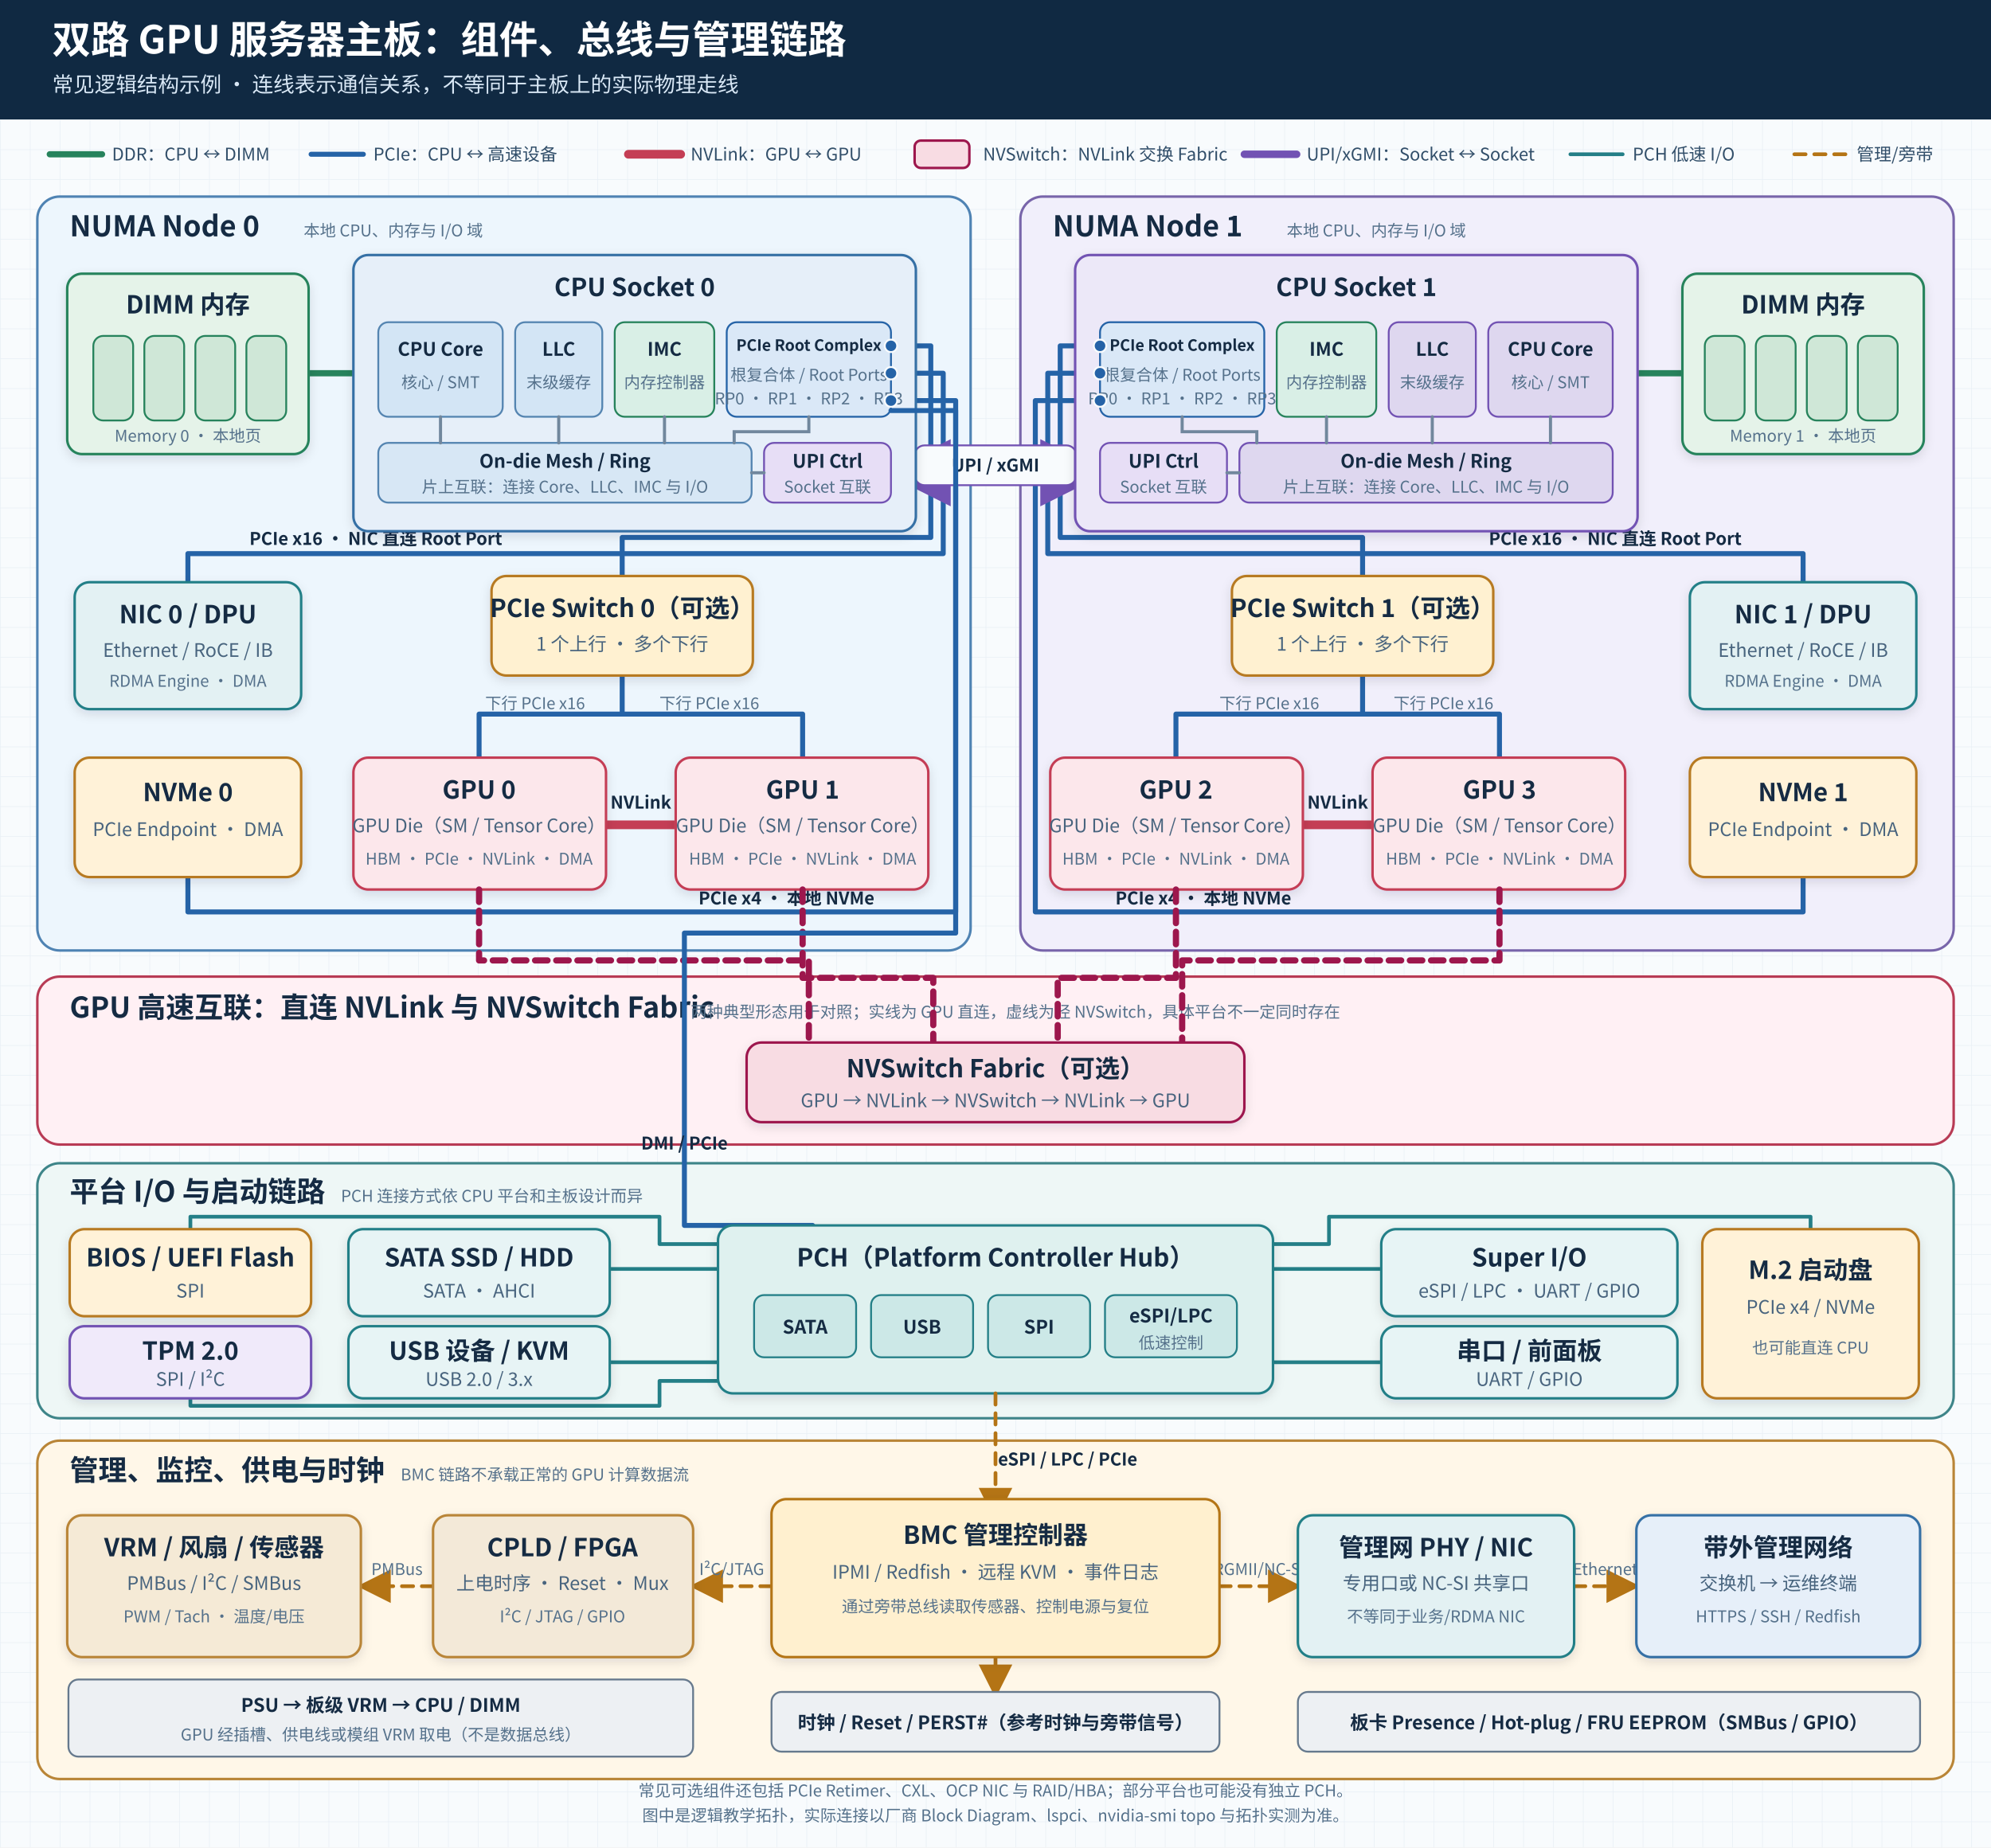
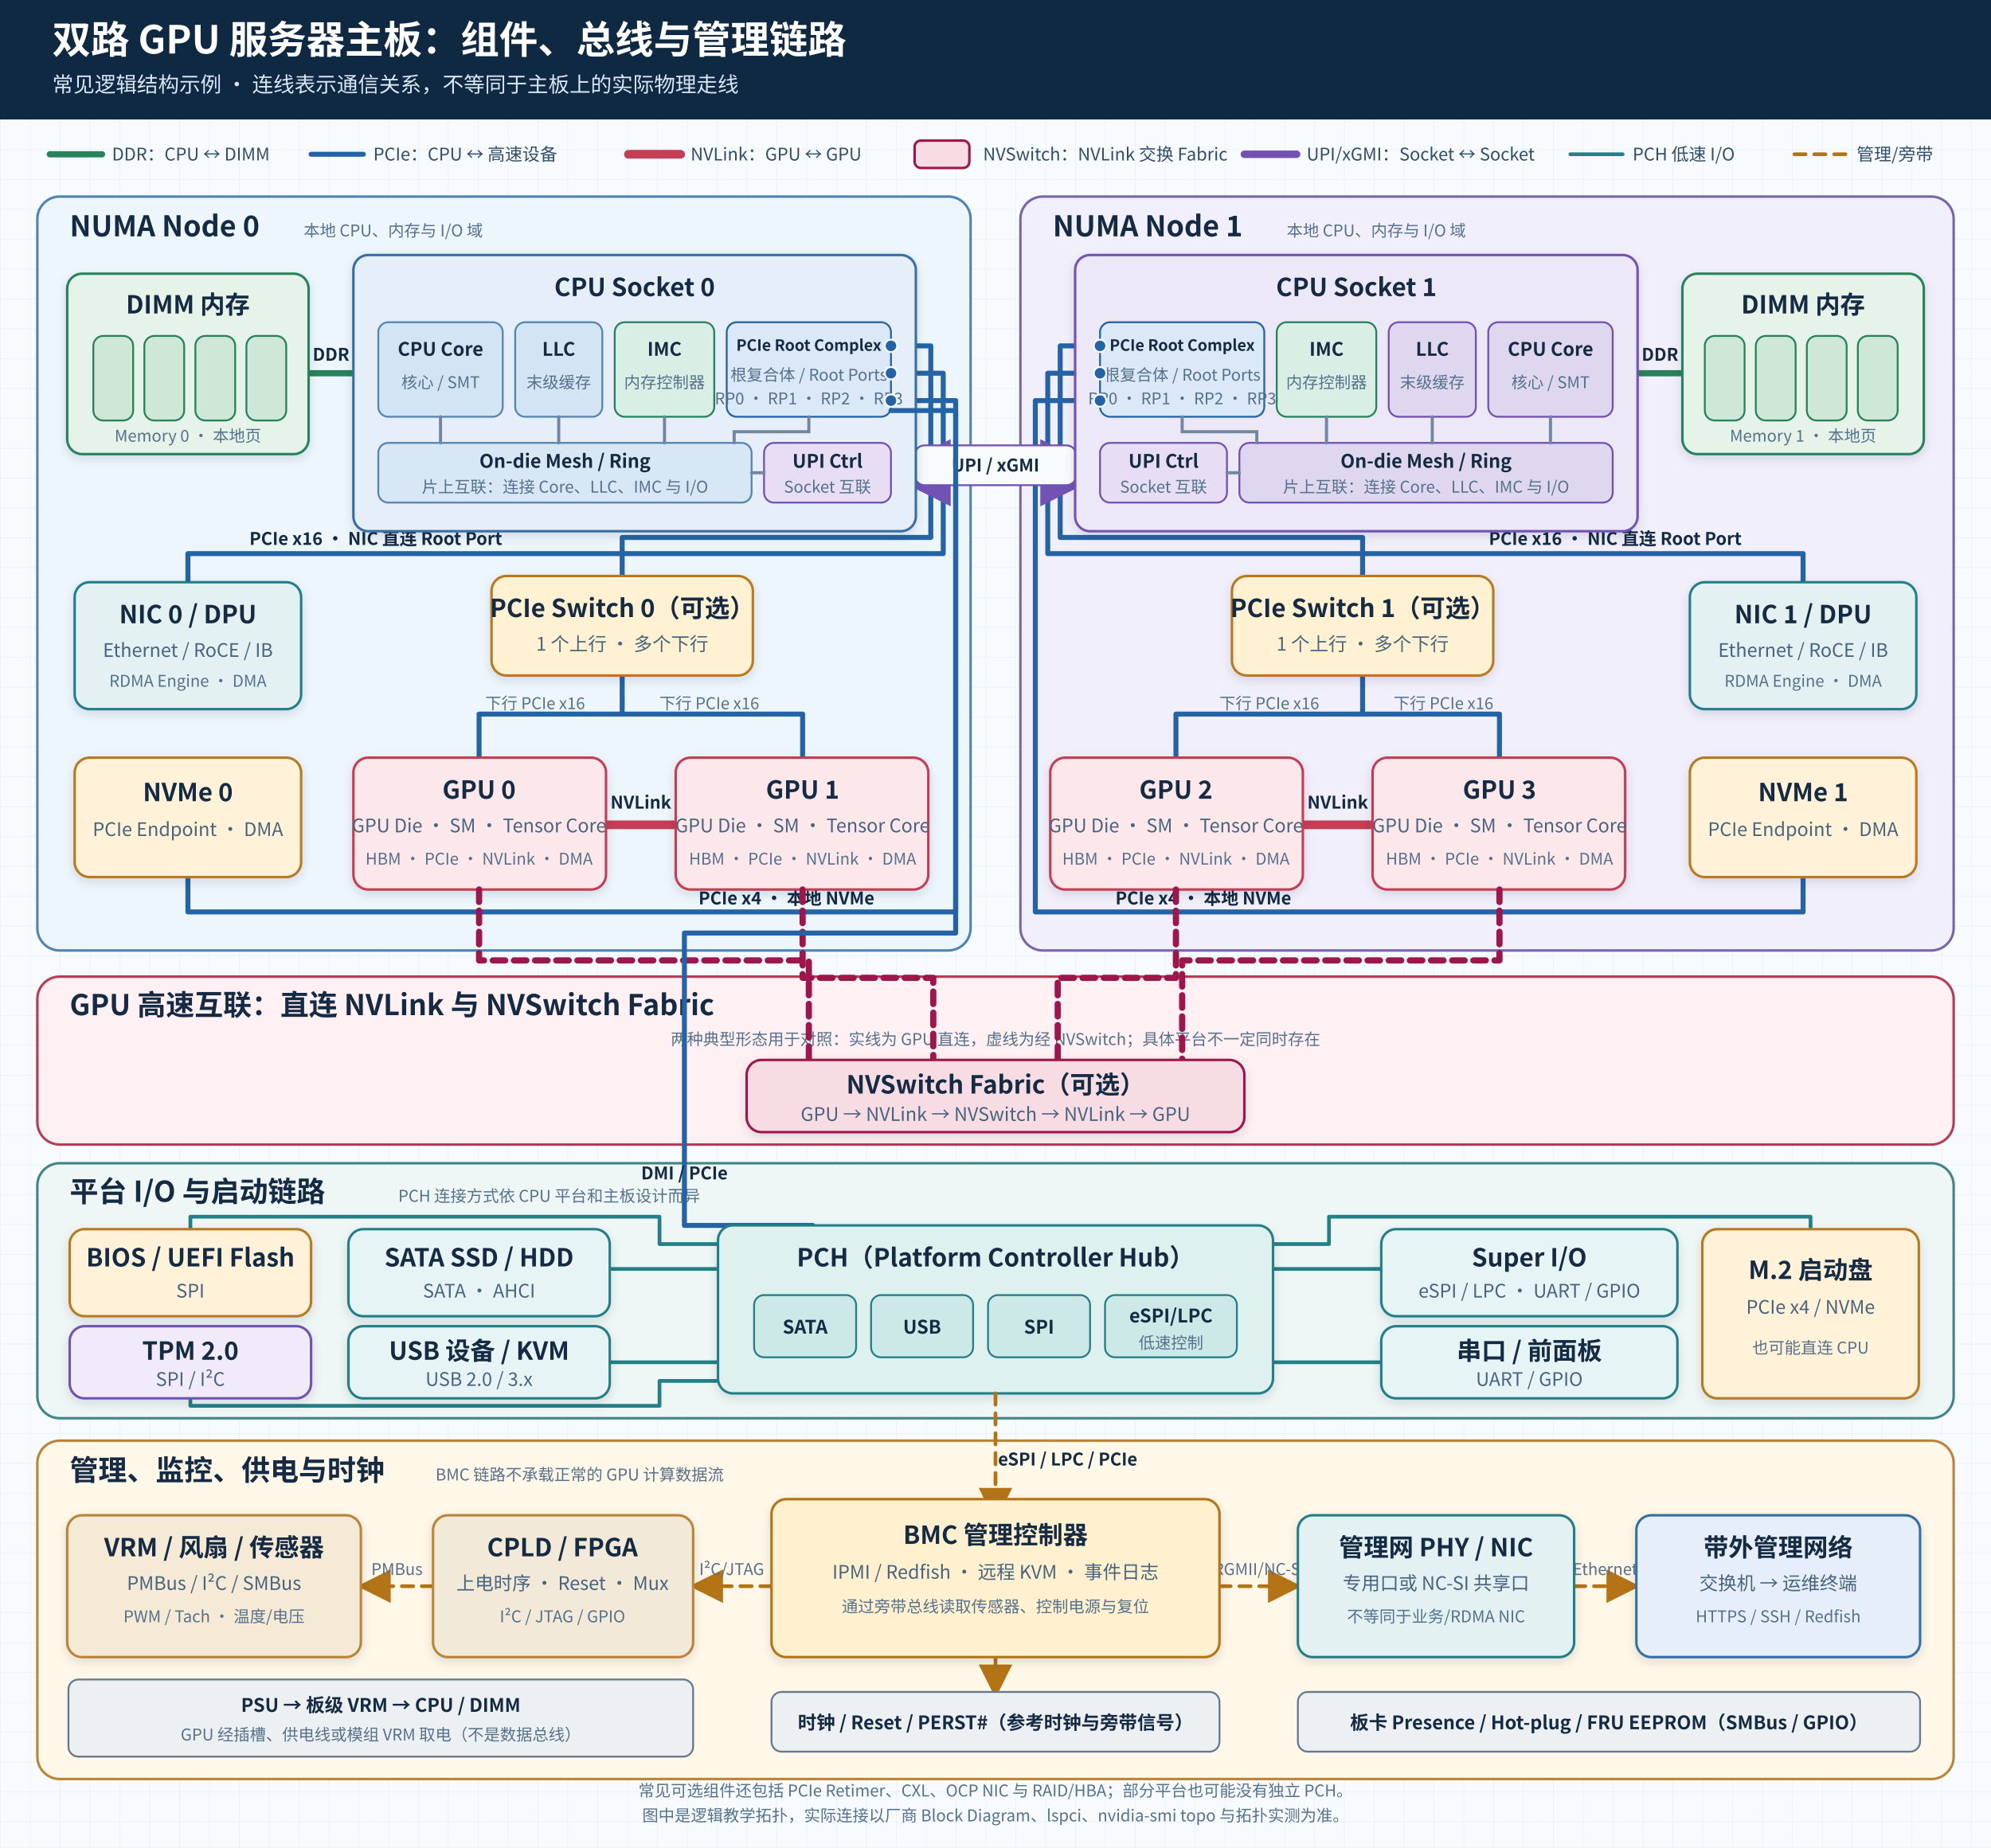
<svg xmlns="http://www.w3.org/2000/svg" viewBox="0 0 1600 1485" role="img" aria-labelledby="title desc">
  <defs>
    <pattern id="grid" width="24" height="24" patternUnits="userSpaceOnUse">
      <path d="M24 0H0V24" fill="none" stroke="#dbe5ef" stroke-width="1" />
    </pattern>
    <filter id="shadow" x="-20%" y="-20%" width="140%" height="140%">
      <feDropShadow dx="0" dy="3" stdDeviation="4" flood-color="#0f2742" flood-opacity=".12" />
    </filter>
    <marker id="arrow-pcie" markerWidth="9" markerHeight="9" refX="8" refY="4.5" orient="auto">
      <path d="M0 0L9 4.5 0 9z" fill="#2563a7" />
    </marker>
    <marker id="arrow-upi" markerWidth="9" markerHeight="9" refX="8" refY="4.5" orient="auto-start-reverse">
      <path d="M0 0L9 4.5 0 9z" fill="#7252b3" />
    </marker>
    <marker id="arrow-mgmt" markerWidth="9" markerHeight="9" refX="8" refY="4.5" orient="auto">
      <path d="M0 0L9 4.5 0 9z" fill="#b47415" />
    </marker>
    <style>
      text{font-family:"Microsoft YaHei","Noto Sans CJK SC",sans-serif;fill:#152b43}
      .header{font-size:31px;font-weight:700;fill:#fff}
      .subtitle{font-size:17px;fill:#d8e7f5}
      .zone-title{font-size:23px;font-weight:700}
      .box-title{font-size:20px;font-weight:700}
      .box-sub{font-size:15px;fill:#48647e}
      .tiny{font-size:13px;fill:#55718b}
      .chip-label{font-size:15px;font-weight:700;text-anchor:middle}
      .chip-small{font-size:12.5px;font-weight:700;text-anchor:middle}
      .wire-label{font-size:14px;font-weight:700;text-anchor:middle}
      .legend{font-size:14px;fill:#314e69}
      .zone{stroke-width:2;rx:18}
      .box{stroke-width:2;rx:12;filter:url(#shadow)}
      .inner{stroke-width:1.5;rx:8}
      .pcie{fill:none;stroke:#2563a7;stroke-width:4;stroke-linecap:round;stroke-linejoin:round}
      .ddr{fill:none;stroke:#27835c;stroke-width:5;stroke-linecap:round}
      .nvlink{fill:none;stroke:#c43e55;stroke-width:7;stroke-linecap:round}
      .nvswitch-link{fill:none;stroke:#9d174d;stroke-width:5;stroke-dasharray:10 7;stroke-linecap:round;stroke-linejoin:round}
      .upi{fill:none;stroke:#7252b3;stroke-width:6;stroke-linecap:round}
      .lowio{fill:none;stroke:#247f87;stroke-width:3;stroke-linecap:round;stroke-linejoin:round}
      .mgmt{fill:none;stroke:#b47415;stroke-width:3;stroke-dasharray:9 7;stroke-linecap:round;stroke-linejoin:round}
      .power{fill:none;stroke:#66798d;stroke-width:3;stroke-dasharray:3 7;stroke-linecap:round}
      .neutral{fill:none;stroke:#71879d;stroke-width:2.5;stroke-linecap:round}
      .port{fill:#2563a7;stroke:#f8fbfd;stroke-width:1.5}
    </style>
  </defs>
  <rect width="1600" height="1485" fill="#f8fbfd" />
  <rect y="96" width="1600" height="1389" fill="url(#grid)" opacity=".52" />
  <rect width="1600" height="96" fill="#102942" />
  <text class="header" x="42" y="43">双路 GPU 服务器主板：组件、总线与管理链路</text>
  <text class="subtitle" x="42" y="74">常见逻辑结构示例 · 连线表示通信关系，不等同于主板上的实际物理走线</text>
  <g aria-label="通信类型图例">
    <line class="ddr" x1="40" y1="124" x2="82" y2="124" />
    <text class="legend" x="90" y="129">DDR：CPU ↔ DIMM</text>
    <line class="pcie" x1="250" y1="124" x2="292" y2="124" />
    <text class="legend" x="300" y="129">PCIe：CPU ↔ 高速设备</text>
    <line class="nvlink" x1="505" y1="124" x2="547" y2="124" />
    <text class="legend" x="555" y="129">NVLink：GPU ↔ GPU</text>
    <rect x="735" y="113" width="44" height="22" rx="5" fill="#f8dce3" stroke="#9d174d" stroke-width="2" />
    <text class="legend" x="790" y="129">NVSwitch：NVLink 交换 Fabric</text>
    <line class="upi" x1="1000" y1="124" x2="1042" y2="124" />
    <text class="legend" x="1050" y="129">UPI/xGMI：Socket ↔ Socket</text>
    <line class="lowio" x1="1262" y1="124" x2="1304" y2="124" />
    <text class="legend" x="1312" y="129">PCH 低速 I/O</text>
    <line class="mgmt" x1="1442" y1="124" x2="1484" y2="124" />
    <text class="legend" x="1492" y="129">管理/旁带</text>
  </g>
  <rect class="zone" x="30" y="158" width="750" height="606" fill="#edf6fd" stroke="#4f83b3" />
  <rect class="zone" x="820" y="158" width="750" height="606" fill="#f1effb" stroke="#7865aa" />
  <text class="zone-title" x="56" y="190">NUMA Node 0</text>
  <text class="tiny" x="244" y="190">本地 CPU、内存与 I/O 域</text>
  <text class="zone-title" x="846" y="190">NUMA Node 1</text>
  <text class="tiny" x="1034" y="190">本地 CPU、内存与 I/O 域</text>
  <path class="ddr" d="M248 300H494" />
-   <text class="wire-label" x="407" y="282" fill="#27835c">DDR4 / DDR5 通道</text>
+   <text class="wire-label" x="266" y="290" fill="#27835c">DDR</text>
  <path class="pcie" d="M716 278H748V432H500V463" />
  <text class="wire-label" x="589" y="422" fill="#2563a7">PCIe x16/x32 上行</text>
  <path class="pcie" d="M716 300H758V445H151V468" />
  <text class="wire-label" x="302" y="438" fill="#2563a7">PCIe x16 · NIC 直连 Root Port</text>
  <path class="pcie" d="M716 322H768V733H151V704" />
  <text class="wire-label" x="632" y="727" fill="#2563a7">PCIe x4 · 本地 NVMe</text>
  <path class="pcie" d="M500 543V574H385V609" />
  <path class="pcie" d="M500 574H645V609" />
  <text class="tiny" x="430" y="570" text-anchor="middle">下行 PCIe x16</text>
  <text class="tiny" x="570" y="570" text-anchor="middle">下行 PCIe x16</text>
  <path class="nvlink" d="M487 663H543" />
  <text class="wire-label" x="515" y="650" fill="#c43e55">NVLink</text>
  <path class="ddr" d="M1060 300H1352" />
-   <text class="wire-label" x="1190" y="282" fill="#27835c">DDR4 / DDR5 通道</text>
+   <text class="wire-label" x="1334" y="290" fill="#27835c">DDR</text>
  <path class="pcie" d="M884 278H852V432H1095V463" />
  <text class="wire-label" x="996" y="422" fill="#2563a7">PCIe x16/x32 上行</text>
  <path class="pcie" d="M884 300H842V445H1449V468" />
  <text class="wire-label" x="1298" y="438" fill="#2563a7">PCIe x16 · NIC 直连 Root Port</text>
  <path class="pcie" d="M884 322H832V733H1449V704" />
  <text class="wire-label" x="967" y="727" fill="#2563a7">PCIe x4 · 本地 NVMe</text>
  <path class="pcie" d="M1095 543V574H945V609" />
  <path class="pcie" d="M1095 574H1205V609" />
  <text class="tiny" x="1020" y="570" text-anchor="middle">下行 PCIe x16</text>
  <text class="tiny" x="1160" y="570" text-anchor="middle">下行 PCIe x16</text>
  <path class="nvlink" d="M1047 663H1103" />
  <text class="wire-label" x="1075" y="650" fill="#c43e55">NVLink</text>
  <path class="upi" d="M716 380H884" marker-start="url(#arrow-upi)" marker-end="url(#arrow-upi)" />
  <rect x="735" y="358" width="130" height="32" rx="8" fill="#f8fbfd" stroke="#7252b3" stroke-width="1.5" />
  <text class="wire-label" x="800" y="379" fill="#7252b3">UPI / xGMI</text>
  <rect class="box" x="54" y="220" width="194" height="145" fill="#e5f3e9" stroke="#27835c" />
  <text class="box-title" x="151" y="252" text-anchor="middle">DIMM 内存</text>
  <rect class="inner" x="75" y="270" width="32" height="68" fill="#cfe7d7" stroke="#27835c" />
  <rect class="inner" x="116" y="270" width="32" height="68" fill="#cfe7d7" stroke="#27835c" />
  <rect class="inner" x="157" y="270" width="32" height="68" fill="#cfe7d7" stroke="#27835c" />
  <rect class="inner" x="198" y="270" width="32" height="68" fill="#cfe7d7" stroke="#27835c" />
  <text class="tiny" x="151" y="355" text-anchor="middle">Memory 0 · 本地页</text>
  <rect class="box" x="284" y="205" width="452" height="222" fill="#e6eff9" stroke="#366fa5" />
  <text class="box-title" x="510" y="238" text-anchor="middle">CPU Socket 0</text>
  <rect class="inner" x="304" y="259" width="100" height="76" fill="#d3e5f5" stroke="#5585b1" />
  <text class="chip-label" x="354" y="286">CPU Core</text>
  <text class="tiny" x="354" y="312" text-anchor="middle">核心 / SMT</text>
  <rect class="inner" x="414" y="259" width="70" height="76" fill="#d3e5f5" stroke="#5585b1" />
  <text class="chip-label" x="449" y="286">LLC</text>
  <text class="tiny" x="449" y="312" text-anchor="middle">末级缓存</text>
  <rect class="inner" x="494" y="259" width="80" height="76" fill="#d9efe6" stroke="#27835c" />
  <text class="chip-label" x="534" y="286">IMC</text>
  <text class="tiny" x="534" y="312" text-anchor="middle">内存控制器</text>
  <rect class="inner" x="584" y="259" width="132" height="76" fill="#dae8f7" stroke="#2563a7" />
  <text class="chip-small" x="650" y="282">PCIe Root Complex</text>
  <text class="tiny" x="650" y="306" text-anchor="middle">根复合体 / Root Ports</text>
  <text class="tiny" x="650" y="325" text-anchor="middle">RP0 · RP1 · RP2 · RP3</text>
  <rect class="inner" x="304" y="356" width="300" height="48" fill="#d7e7f5" stroke="#5585b1" />
  <text class="chip-label" x="454" y="376">On-die Mesh / Ring</text>
  <text class="tiny" x="454" y="396" text-anchor="middle">片上互联：连接 Core、LLC、IMC 与 I/O</text>
  <rect class="inner" x="614" y="356" width="102" height="48" fill="#e7def6" stroke="#7252b3" />
  <text class="chip-label" x="665" y="376">UPI Ctrl</text>
  <text class="tiny" x="665" y="396" text-anchor="middle">Socket 互联</text>
  <path class="neutral" d="M354 335V356M449 335V356M534 335V356M650 335V347H590V356M604 380H614" />
  <circle class="port" cx="716" cy="278" r="5" />
  <circle class="port" cx="716" cy="300" r="5" />
  <circle class="port" cx="716" cy="322" r="5" />
  <rect class="box" x="60" y="468" width="182" height="102" fill="#e3f1f3" stroke="#247f87" />
  <text class="box-title" x="151" y="501" text-anchor="middle">NIC 0 / DPU</text>
  <text class="box-sub" x="151" y="528" text-anchor="middle">Ethernet / RoCE / IB</text>
  <text class="tiny" x="151" y="552" text-anchor="middle">RDMA Engine · DMA</text>
  <rect class="box" x="60" y="609" width="182" height="96" fill="#fff2d8" stroke="#b77a20" />
  <text class="box-title" x="151" y="644" text-anchor="middle">NVMe 0</text>
  <text class="box-sub" x="151" y="672" text-anchor="middle">PCIe Endpoint · DMA</text>
  <rect class="box" x="395" y="463" width="210" height="80" fill="#fff1d1" stroke="#b77a20" />
  <text class="box-title" x="500" y="496" text-anchor="middle">PCIe Switch 0（可选）</text>
  <text class="box-sub" x="500" y="523" text-anchor="middle">1 个上行 · 多个下行</text>
  <rect class="box" x="284" y="609" width="203" height="106" fill="#fce7eb" stroke="#c43e55" />
  <text class="box-title" x="385" y="642" text-anchor="middle">GPU 0</text>
-   <text class="box-sub" x="385" y="669" text-anchor="middle">GPU Die（SM / Tensor Core）</text>
+   <text class="box-sub" x="385" y="669" text-anchor="middle">GPU Die · SM · Tensor Core</text>
  <text class="tiny" x="385" y="695" text-anchor="middle">HBM · PCIe · NVLink · DMA</text>
  <rect class="box" x="543" y="609" width="203" height="106" fill="#fce7eb" stroke="#c43e55" />
  <text class="box-title" x="645" y="642" text-anchor="middle">GPU 1</text>
-   <text class="box-sub" x="645" y="669" text-anchor="middle">GPU Die（SM / Tensor Core）</text>
+   <text class="box-sub" x="645" y="669" text-anchor="middle">GPU Die · SM · Tensor Core</text>
  <text class="tiny" x="645" y="695" text-anchor="middle">HBM · PCIe · NVLink · DMA</text>
  <rect class="box" x="1352" y="220" width="194" height="145" fill="#e5f3e9" stroke="#27835c" />
  <text class="box-title" x="1449" y="252" text-anchor="middle">DIMM 内存</text>
  <rect class="inner" x="1370" y="270" width="32" height="68" fill="#cfe7d7" stroke="#27835c" />
  <rect class="inner" x="1411" y="270" width="32" height="68" fill="#cfe7d7" stroke="#27835c" />
  <rect class="inner" x="1452" y="270" width="32" height="68" fill="#cfe7d7" stroke="#27835c" />
  <rect class="inner" x="1493" y="270" width="32" height="68" fill="#cfe7d7" stroke="#27835c" />
  <text class="tiny" x="1449" y="355" text-anchor="middle">Memory 1 · 本地页</text>
  <rect class="box" x="864" y="205" width="452" height="222" fill="#ece8f8" stroke="#7252b3" />
  <text class="box-title" x="1090" y="238" text-anchor="middle">CPU Socket 1</text>
  <rect class="inner" x="884" y="259" width="132" height="76" fill="#dae8f7" stroke="#2563a7" />
  <text class="chip-small" x="950" y="282">PCIe Root Complex</text>
  <text class="tiny" x="950" y="306" text-anchor="middle">根复合体 / Root Ports</text>
  <text class="tiny" x="950" y="325" text-anchor="middle">RP0 · RP1 · RP2 · RP3</text>
  <rect class="inner" x="1026" y="259" width="80" height="76" fill="#d9efe6" stroke="#27835c" />
  <text class="chip-label" x="1066" y="286">IMC</text>
  <text class="tiny" x="1066" y="312" text-anchor="middle">内存控制器</text>
  <rect class="inner" x="1116" y="259" width="70" height="76" fill="#ded7ef" stroke="#7252b3" />
  <text class="chip-label" x="1151" y="286">LLC</text>
  <text class="tiny" x="1151" y="312" text-anchor="middle">末级缓存</text>
  <rect class="inner" x="1196" y="259" width="100" height="76" fill="#ded7ef" stroke="#7252b3" />
  <text class="chip-label" x="1246" y="286">CPU Core</text>
  <text class="tiny" x="1246" y="312" text-anchor="middle">核心 / SMT</text>
  <rect class="inner" x="884" y="356" width="102" height="48" fill="#e7def6" stroke="#7252b3" />
  <text class="chip-label" x="935" y="376">UPI Ctrl</text>
  <text class="tiny" x="935" y="396" text-anchor="middle">Socket 互联</text>
  <rect class="inner" x="996" y="356" width="300" height="48" fill="#ded7ef" stroke="#7252b3" />
  <text class="chip-label" x="1146" y="376">On-die Mesh / Ring</text>
  <text class="tiny" x="1146" y="396" text-anchor="middle">片上互联：连接 Core、LLC、IMC 与 I/O</text>
  <path class="neutral" d="M950 335V347H1010V356M1066 335V356M1151 335V356M1246 335V356M986 380H996" />
  <circle class="port" cx="884" cy="278" r="5" />
  <circle class="port" cx="884" cy="300" r="5" />
  <circle class="port" cx="884" cy="322" r="5" />
  <rect class="box" x="1358" y="468" width="182" height="102" fill="#e3f1f3" stroke="#247f87" />
  <text class="box-title" x="1449" y="501" text-anchor="middle">NIC 1 / DPU</text>
  <text class="box-sub" x="1449" y="528" text-anchor="middle">Ethernet / RoCE / IB</text>
  <text class="tiny" x="1449" y="552" text-anchor="middle">RDMA Engine · DMA</text>
  <rect class="box" x="1358" y="609" width="182" height="96" fill="#fff2d8" stroke="#b77a20" />
  <text class="box-title" x="1449" y="644" text-anchor="middle">NVMe 1</text>
  <text class="box-sub" x="1449" y="672" text-anchor="middle">PCIe Endpoint · DMA</text>
  <rect class="box" x="990" y="463" width="210" height="80" fill="#fff1d1" stroke="#b77a20" />
  <text class="box-title" x="1095" y="496" text-anchor="middle">PCIe Switch 1（可选）</text>
  <text class="box-sub" x="1095" y="523" text-anchor="middle">1 个上行 · 多个下行</text>
  <rect class="box" x="844" y="609" width="203" height="106" fill="#fce7eb" stroke="#c43e55" />
  <text class="box-title" x="945" y="642" text-anchor="middle">GPU 2</text>
-   <text class="box-sub" x="945" y="669" text-anchor="middle">GPU Die（SM / Tensor Core）</text>
+   <text class="box-sub" x="945" y="669" text-anchor="middle">GPU Die · SM · Tensor Core</text>
  <text class="tiny" x="945" y="695" text-anchor="middle">HBM · PCIe · NVLink · DMA</text>
  <rect class="box" x="1103" y="609" width="203" height="106" fill="#fce7eb" stroke="#c43e55" />
  <text class="box-title" x="1205" y="642" text-anchor="middle">GPU 3</text>
-   <text class="box-sub" x="1205" y="669" text-anchor="middle">GPU Die（SM / Tensor Core）</text>
+   <text class="box-sub" x="1205" y="669" text-anchor="middle">GPU Die · SM · Tensor Core</text>
  <text class="tiny" x="1205" y="695" text-anchor="middle">HBM · PCIe · NVLink · DMA</text>
  <rect class="zone" x="30" y="785" width="1540" height="135" fill="#fff0f4" stroke="#b83b55" />
-   <text class="zone-title" x="56" y="818">GPU 高速互联：直连 NVLink 与 NVSwitch Fabric</text>
-   <text class="tiny" x="555" y="818">两种典型形态用于对照；实线为 GPU 直连，虚线为经 NVSwitch，具体平台不一定同时存在</text>
-   <path class="nvswitch-link" d="M385 715V772H650V838" />
-   <path class="nvswitch-link" d="M645 715V786H750V838" />
-   <path class="nvswitch-link" d="M945 715V786H850V838" />
-   <path class="nvswitch-link" d="M1205 715V772H950V838" />
-   <rect class="box" x="600" y="838" width="400" height="64" fill="#f8dce3" stroke="#9d174d" />
-   <text class="box-title" x="800" y="866" text-anchor="middle">NVSwitch Fabric（可选）</text>
-   <text class="box-sub" x="800" y="890" text-anchor="middle">GPU → NVLink → NVSwitch → NVLink → GPU</text>
+   <text class="zone-title" x="56" y="816">GPU 高速互联：直连 NVLink 与 NVSwitch Fabric</text>
+   <text class="tiny" x="800" y="840" text-anchor="middle">两种典型形态用于对照：实线为 GPU 直连，虚线为经 NVSwitch；具体平台不一定同时存在</text>
+   <path class="nvswitch-link" d="M385 715V772H650V852" />
+   <path class="nvswitch-link" d="M645 715V786H750V852" />
+   <path class="nvswitch-link" d="M945 715V786H850V852" />
+   <path class="nvswitch-link" d="M1205 715V772H950V852" />
+   <rect class="box" x="600" y="852" width="400" height="58" fill="#f8dce3" stroke="#9d174d" />
+   <text class="box-title" x="800" y="879" text-anchor="middle">NVSwitch Fabric（可选）</text>
+   <text class="box-sub" x="800" y="901" text-anchor="middle">GPU → NVLink → NVSwitch → NVLink → GPU</text>
  <g transform="translate(0 150)">
    <rect class="zone" x="30" y="785" width="1540" height="205" fill="#eef7f6" stroke="#3e8589" />
    <text class="zone-title" x="56" y="816">平台 I/O 与启动链路</text>
-     <text class="tiny" x="274" y="816">PCH 连接方式依 CPU 平台和主板设计而异</text>
+     <text class="tiny" x="320" y="816">PCH 连接方式依 CPU 平台和主板设计而异</text>
    <path class="pcie" d="M716 180H768V600H550V835H653" />
-     <text class="wire-label" x="550" y="774" fill="#2563a7">DMI / PCIe</text>
+     <text class="wire-label" x="550" y="798" fill="#2563a7">DMI / PCIe</text>
    <path class="lowio" d="M577 870H490" />
    <path class="lowio" d="M577 945H490" />
    <path class="lowio" d="M577 850H530V828H153V838" />
    <path class="lowio" d="M577 960H530V980H153V974" />
    <path class="lowio" d="M1023 870H1110" />
    <path class="lowio" d="M1023 945H1110" />
    <path class="lowio" d="M1023 850H1068V828H1455V838" />
    <rect class="box" x="56" y="838" width="194" height="70" fill="#fff2d8" stroke="#b77a20" />
    <text class="box-title" x="153" y="868" text-anchor="middle">BIOS / UEFI Flash</text>
    <text class="box-sub" x="153" y="893" text-anchor="middle">SPI</text>
    <rect class="box" x="56" y="916" width="194" height="58" fill="#f0eafa" stroke="#7252b3" />
    <text class="box-title" x="153" y="943" text-anchor="middle">TPM 2.0</text>
    <text class="box-sub" x="153" y="964" text-anchor="middle">SPI / I²C</text>
    <rect class="box" x="280" y="838" width="210" height="70" fill="#e7f4f5" stroke="#247f87" />
    <text class="box-title" x="385" y="868" text-anchor="middle">SATA SSD / HDD</text>
    <text class="box-sub" x="385" y="893" text-anchor="middle">SATA · AHCI</text>
    <rect class="box" x="280" y="916" width="210" height="58" fill="#e7f4f5" stroke="#247f87" />
    <text class="box-title" x="385" y="943" text-anchor="middle">USB 设备 / KVM</text>
    <text class="box-sub" x="385" y="964" text-anchor="middle">USB 2.0 / 3.x</text>
    <rect class="box" x="577" y="835" width="446" height="135" fill="#dff1ef" stroke="#247f87" />
    <text class="box-title" x="800" y="868" text-anchor="middle">PCH（Platform Controller Hub）</text>
    <rect class="inner" x="606" y="891" width="82" height="50" fill="#cce8e7" stroke="#247f87" />
    <text class="chip-label" x="647" y="922">SATA</text>
    <rect class="inner" x="700" y="891" width="82" height="50" fill="#cce8e7" stroke="#247f87" />
    <text class="chip-label" x="741" y="922">USB</text>
    <rect class="inner" x="794" y="891" width="82" height="50" fill="#cce8e7" stroke="#247f87" />
    <text class="chip-label" x="835" y="922">SPI</text>
    <rect class="inner" x="888" y="891" width="106" height="50" fill="#cce8e7" stroke="#247f87" />
    <text class="chip-label" x="941" y="913">eSPI/LPC</text>
    <text class="tiny" x="941" y="934" text-anchor="middle">低速控制</text>
    <rect class="box" x="1110" y="838" width="238" height="70" fill="#e7f4f5" stroke="#247f87" />
    <text class="box-title" x="1229" y="868" text-anchor="middle">Super I/O</text>
    <text class="box-sub" x="1229" y="893" text-anchor="middle">eSPI / LPC · UART / GPIO</text>
    <rect class="box" x="1110" y="916" width="238" height="58" fill="#e7f4f5" stroke="#247f87" />
    <text class="box-title" x="1229" y="943" text-anchor="middle">串口 / 前面板</text>
    <text class="box-sub" x="1229" y="964" text-anchor="middle">UART / GPIO</text>
    <rect class="box" x="1368" y="838" width="174" height="136" fill="#fff2d8" stroke="#b77a20" />
    <text class="box-title" x="1455" y="878" text-anchor="middle">M.2 启动盘</text>
    <text class="box-sub" x="1455" y="906" text-anchor="middle">PCIe x4 / NVMe</text>
    <text class="tiny" x="1455" y="938" text-anchor="middle">也可能直连 CPU</text>
    <rect class="zone" x="30" y="1008" width="1540" height="272" fill="#fff7e8" stroke="#b98537" />
    <text class="zone-title" x="56" y="1040">管理、监控、供电与时钟</text>
-     <text class="tiny" x="322" y="1040">BMC 链路不承载正常的 GPU 计算数据流</text>
+     <text class="tiny" x="350" y="1040">BMC 链路不承载正常的 GPU 计算数据流</text>
    <path class="mgmt" d="M800 970V1070" marker-end="url(#arrow-mgmt)" />
    <text class="wire-label" x="858" y="1028" fill="#b47415">eSPI / LPC / PCIe</text>
    <path class="mgmt" d="M620 1125H557" marker-end="url(#arrow-mgmt)" />
    <text class="tiny" x="588" y="1116" text-anchor="middle">I²C/JTAG</text>
    <path class="mgmt" d="M348 1125H290" marker-end="url(#arrow-mgmt)" />
    <text class="tiny" x="319" y="1116" text-anchor="middle">PMBus</text>
    <path class="mgmt" d="M980 1125H1043" marker-end="url(#arrow-mgmt)" />
    <text class="tiny" x="1012" y="1116" text-anchor="middle">RGMII/NC-SI</text>
    <path class="mgmt" d="M1265 1125H1315" marker-end="url(#arrow-mgmt)" />
    <text class="tiny" x="1290" y="1116" text-anchor="middle">Ethernet</text>
    <path class="mgmt" d="M800 1182V1212" marker-end="url(#arrow-mgmt)" />
    <rect class="box" x="54" y="1068" width="236" height="114" fill="#f5ead6" stroke="#b98537" />
    <text class="box-title" x="172" y="1101" text-anchor="middle">VRM / 风扇 / 传感器</text>
    <text class="box-sub" x="172" y="1128" text-anchor="middle">PMBus / I²C / SMBus</text>
    <text class="tiny" x="172" y="1154" text-anchor="middle">PWM / Tach · 温度/电压</text>
    <rect class="box" x="348" y="1068" width="209" height="114" fill="#f3e9d8" stroke="#b98537" />
    <text class="box-title" x="452" y="1101" text-anchor="middle">CPLD / FPGA</text>
    <text class="box-sub" x="452" y="1128" text-anchor="middle">上电时序 · Reset · Mux</text>
    <text class="tiny" x="452" y="1154" text-anchor="middle">I²C / JTAG / GPIO</text>
    <rect class="box" x="620" y="1055" width="360" height="127" fill="#fff0cf" stroke="#b47415" />
    <text class="box-title" x="800" y="1091" text-anchor="middle">BMC 管理控制器</text>
    <text class="box-sub" x="800" y="1119" text-anchor="middle">IPMI / Redfish · 远程 KVM · 事件日志</text>
    <text class="tiny" x="800" y="1146" text-anchor="middle">通过旁带总线读取传感器、控制电源与复位</text>
    <rect class="box" x="1043" y="1068" width="222" height="114" fill="#e3f1f3" stroke="#247f87" />
    <text class="box-title" x="1154" y="1101" text-anchor="middle">管理网 PHY / NIC</text>
    <text class="box-sub" x="1154" y="1128" text-anchor="middle">专用口或 NC-SI 共享口</text>
    <text class="tiny" x="1154" y="1154" text-anchor="middle">不等同于业务/RDMA NIC</text>
    <rect class="box" x="1315" y="1068" width="228" height="114" fill="#e6eff9" stroke="#366fa5" />
    <text class="box-title" x="1429" y="1101" text-anchor="middle">带外管理网络</text>
    <text class="box-sub" x="1429" y="1128" text-anchor="middle">交换机 → 运维终端</text>
    <text class="tiny" x="1429" y="1154" text-anchor="middle">HTTPS / SSH / Redfish</text>
    <rect class="inner" x="55" y="1200" width="502" height="62" fill="#edf0f3" stroke="#66798d" />
    <text class="chip-label" x="306" y="1226">PSU → 板级 VRM → CPU / DIMM</text>
    <text class="tiny" x="306" y="1249" text-anchor="middle">GPU 经插槽、供电线或模组 VRM 取电（不是数据总线）</text>
    <rect class="inner" x="620" y="1210" width="360" height="48" fill="#edf0f3" stroke="#66798d" />
    <text class="chip-label" x="800" y="1240">时钟 / Reset / PERST#（参考时钟与旁带信号）</text>
    <rect class="inner" x="1043" y="1210" width="500" height="48" fill="#edf0f3" stroke="#66798d" />
    <text class="chip-label" x="1293" y="1240">板卡 Presence / Hot-plug / FRU EEPROM（SMBus / GPIO）</text>
    <text class="tiny" x="800" y="1294" text-anchor="middle">常见可选组件还包括 PCIe Retimer、CXL、OCP NIC 与 RAID/HBA；部分平台也可能没有独立 PCH。</text>
    <text class="tiny" x="800" y="1314" text-anchor="middle">图中是逻辑教学拓扑，实际连接以厂商 Block Diagram、lspci、nvidia-smi topo 与拓扑实测为准。</text>
  </g>
</svg>
